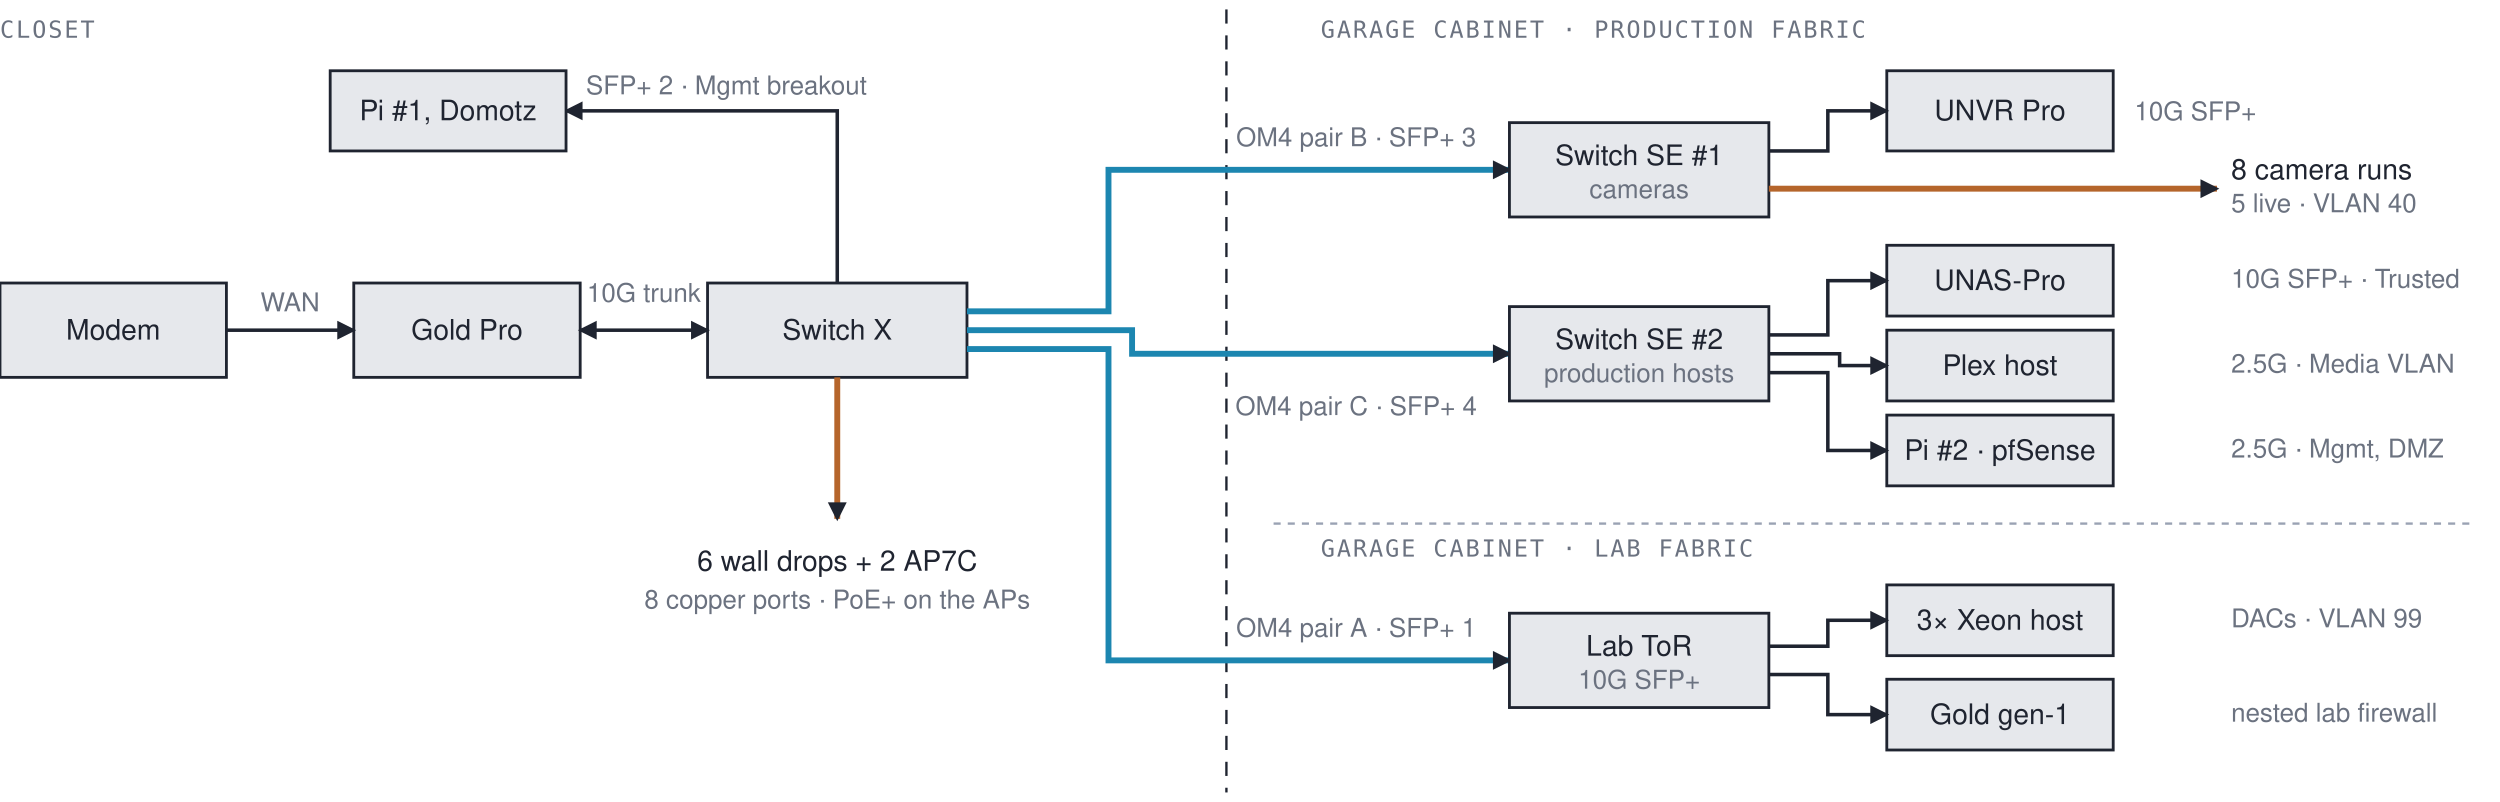
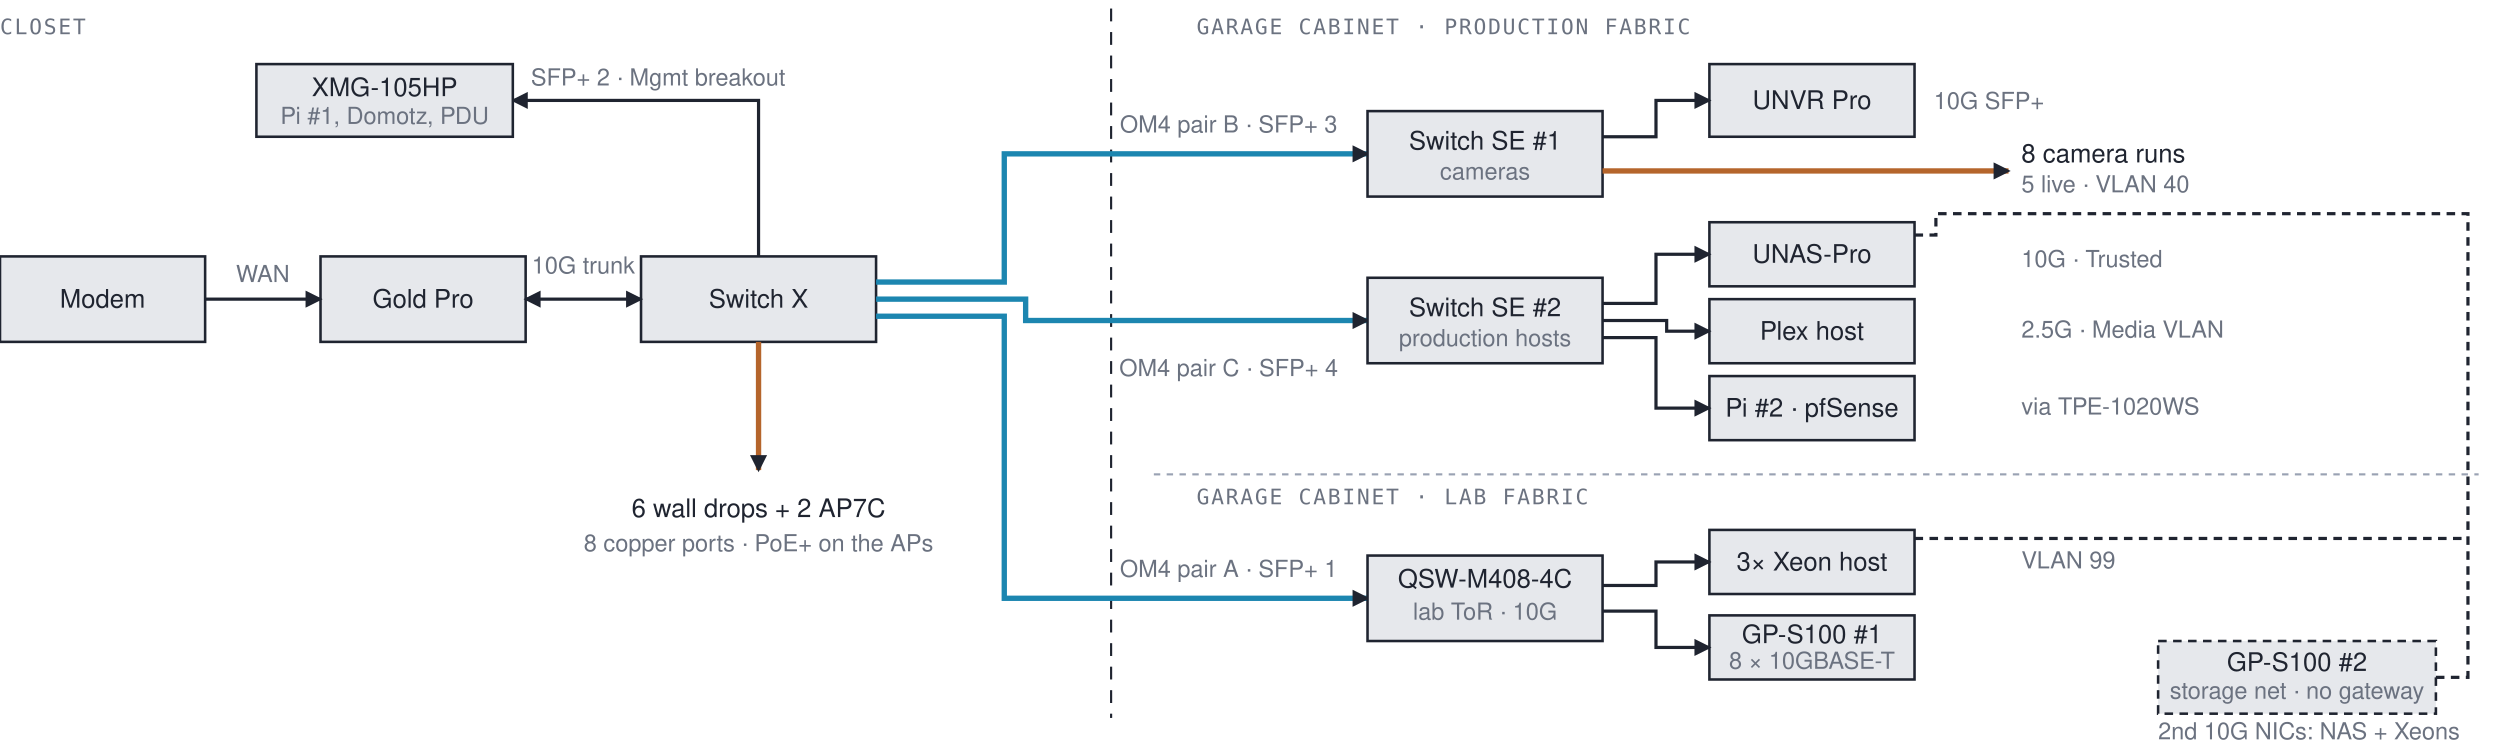
- <svg xmlns="http://www.w3.org/2000/svg" style="background:#f7f7f5" viewBox="0 0 1060 340" role="img" aria-label="Signal path: modem to Gold Pro to Switch X in the closet; Switch X copper to six wall drops and two AP7Cs; three OM4 fiber pairs to the garage cabinet. Pair B feeds Switch SE 1 with the eight camera runs and the UNVR Pro; pair C feeds Switch SE 2 with the UNAS-Pro, the Plex host, a Pi-hole and pfSense. Pair A feeds the lab fabric: the top-of-rack switch with three Xeon hosts and the Gold gen-1.">
+ <svg xmlns="http://www.w3.org/2000/svg" style="background:#f7f7f5" viewBox="0 0 1170 350" role="img" aria-label="Signal path: modem to Gold Pro to Switch X in the closet; Switch X copper to six wall drops and two AP7Cs; three OM4 fiber pairs to the garage cabinet. Pair B feeds Switch SE 1 with the eight camera runs and the UNVR Pro; pair C feeds Switch SE 2 with the UNAS-Pro, the Plex host, a Pi-hole and pfSense. Pair A feeds the lab fabric: the owned QNAP QSW-M408-4C with three Xeon hosts and a GiGaPlus copper switch; a second copper switch is an isolated storage network between the NAS and the Xeons.">
  <style>
  svg { font-family: -apple-system, "Segoe UI", Helvetica, Arial, sans-serif; }
  .lbl { font-size: 12px; fill: #1f2430; }
  .lbl-2 { font-size: 11px; fill: #6b7280; }
  .edge { stroke: #1f2430; stroke-width: 1.5; fill: none; }
  .edge-c { stroke: #b5652b; stroke-width: 2.5; fill: none; }
  .edge-f { stroke: #1c86b0; stroke-width: 2.5; fill: none; }
  .node { fill: #e6e8ec; stroke: #1f2430; stroke-width: 1.2; }
  .lane { font-family: ui-monospace, Menlo, monospace; font-size: 10px; fill: #6b7280; letter-spacing: 0.08em; }
</style>
  <defs>
    <marker id="a2" viewBox="0 0 8 8" refX="7" refY="4" markerWidth="8" markerHeight="8" markerUnits="userSpaceOnUse" orient="auto-start-reverse">
      <path d="M0,0 L8,4 L0,8 z" fill="#1f2430" />
    </marker>
  </defs>
  <text x="0" y="16" class="lane">CLOSET</text>
  <text x="560" y="16" class="lane">GARAGE CABINET · PRODUCTION FABRIC</text>
  <text x="560" y="236" class="lane">GARAGE CABINET · LAB FABRIC</text>
  <line x1="520" y1="4" x2="520" y2="336" stroke="#1f2430" stroke-width="1" stroke-dasharray="6 5" />
-   <line x1="540" y1="222" x2="1050" y2="222" stroke="#9aa2b3" stroke-width="1" stroke-dasharray="3 3" />
+   <line x1="540" y1="222" x2="1160" y2="222" stroke="#9aa2b3" stroke-width="1" stroke-dasharray="3 3" />
  <rect x="0" y="120" width="96" height="40" class="node" />
  <text x="48" y="144" class="lbl" text-anchor="middle">Modem</text>
  <rect x="150" y="120" width="96" height="40" class="node" />
  <text x="198" y="144" class="lbl" text-anchor="middle">Gold Pro</text>
  <rect x="300" y="120" width="110" height="40" class="node" />
  <text x="355" y="144" class="lbl" text-anchor="middle">Switch X</text>
  <line x1="96" y1="140" x2="150" y2="140" class="edge" marker-end="url(#a2)" />
  <text x="123" y="132" class="lbl-2" text-anchor="middle">WAN</text>
  <line x1="246" y1="140" x2="300" y2="140" class="edge" marker-end="url(#a2)" marker-start="url(#a2)" />
  <text x="273" y="128" class="lbl-2" text-anchor="middle">10G trunk</text>
  <path d="M355,160 L355,220" class="edge-c" marker-end="url(#a2)" />
  <text x="355" y="242" class="lbl" text-anchor="middle">6 wall drops + 2 AP7C</text>
  <text x="355" y="258" class="lbl-2" text-anchor="middle">8 copper ports · PoE+ on the APs</text>
  <path d="M355,120 L355,47 L240,47" class="edge" marker-end="url(#a2)" />
  <text x="308" y="40" class="lbl-2" text-anchor="middle">SFP+ 2 · Mgmt breakout</text>
-   <rect x="140" y="30" width="100" height="34" class="node" />
-   <text x="190" y="51" class="lbl" text-anchor="middle">Pi #1, Domotz</text>
+   <rect x="120" y="30" width="120" height="34" class="node" />
+   <text x="180" y="45" class="lbl" text-anchor="middle">XMG-105HP</text>
+   <text x="180" y="58" class="lbl-2" text-anchor="middle">Pi #1, Domotz, PDU</text>
  <path d="M410,132 L470,132 L470,72 L640,72" class="edge-f" marker-end="url(#a2)" />
  <text x="575" y="62" class="lbl-2" text-anchor="middle">OM4 pair B · SFP+ 3</text>
  <path d="M410,140 L480,140 L480,150 L640,150" class="edge-f" marker-end="url(#a2)" />
  <text x="575" y="176" class="lbl-2" text-anchor="middle">OM4 pair C · SFP+ 4</text>
  <path d="M410,148 L470,148 L470,280 L640,280" class="edge-f" marker-end="url(#a2)" />
  <text x="575" y="270" class="lbl-2" text-anchor="middle">OM4 pair A · SFP+ 1</text>
  <rect x="640" y="52" width="110" height="40" class="node" />
  <text x="695" y="70" class="lbl" text-anchor="middle">Switch SE #1</text>
  <text x="695" y="84" class="lbl-2" text-anchor="middle">cameras</text>
  <rect x="640" y="130" width="110" height="40" class="node" />
  <text x="695" y="148" class="lbl" text-anchor="middle">Switch SE #2</text>
  <text x="695" y="162" class="lbl-2" text-anchor="middle">production hosts</text>
  <rect x="800" y="30" width="96" height="34" class="node" />
  <text x="848" y="51" class="lbl" text-anchor="middle">UNVR Pro</text>
  <path d="M750,64 L775,64 L775,47 L800,47" class="edge" marker-end="url(#a2)" />
  <text x="905" y="51" class="lbl-2">10G SFP+</text>
  <path d="M750,80 L940,80" class="edge-c" marker-end="url(#a2)" />
  <text x="946" y="76" class="lbl">8 camera runs</text>
  <text x="946" y="90" class="lbl-2">5 live · VLAN 40</text>
  <rect x="800" y="104" width="96" height="30" class="node" />
  <text x="848" y="123" class="lbl" text-anchor="middle">UNAS-Pro</text>
  <rect x="800" y="140" width="96" height="30" class="node" />
  <text x="848" y="159" class="lbl" text-anchor="middle">Plex host</text>
  <rect x="800" y="176" width="96" height="30" class="node" />
  <text x="848" y="195" class="lbl" text-anchor="middle">Pi #2 · pfSense</text>
  <path d="M750,142 L775,142 L775,119 L800,119" class="edge" marker-end="url(#a2)" />
  <path d="M750,150 L780,150 L780,155 L800,155" class="edge" marker-end="url(#a2)" />
  <path d="M750,158 L775,158 L775,191 L800,191" class="edge" marker-end="url(#a2)" />
-   <text x="946" y="122" class="lbl-2">10G SFP+ · Trusted</text>
+   <text x="946" y="125" class="lbl-2">10G · Trusted</text>
  <text x="946" y="158" class="lbl-2">2.5G · Media VLAN</text>
-   <text x="946" y="194" class="lbl-2">2.5G · Mgmt, DMZ</text>
+   <text x="946" y="194" class="lbl-2">via TPE-1020WS</text>
  <rect x="640" y="260" width="110" height="40" class="node" />
-   <text x="695" y="278" class="lbl" text-anchor="middle">Lab ToR</text>
-   <text x="695" y="292" class="lbl-2" text-anchor="middle">10G SFP+</text>
+   <text x="695" y="275" class="lbl" text-anchor="middle">QSW-M408-4C</text>
+   <text x="695" y="290" class="lbl-2" text-anchor="middle">lab ToR · 10G</text>
  <rect x="800" y="248" width="96" height="30" class="node" />
  <text x="848" y="267" class="lbl" text-anchor="middle">3× Xeon host</text>
  <rect x="800" y="288" width="96" height="30" class="node" />
-   <text x="848" y="307" class="lbl" text-anchor="middle">Gold gen-1</text>
+   <text x="848" y="301" class="lbl" text-anchor="middle">GP-S100 #1</text>
+   <text x="848" y="313" class="lbl-2" text-anchor="middle">8 × 10GBASE-T</text>
  <path d="M750,274 L775,274 L775,263 L800,263" class="edge" marker-end="url(#a2)" />
  <path d="M750,286 L775,286 L775,303 L800,303" class="edge" marker-end="url(#a2)" />
-   <text x="946" y="266" class="lbl-2">DACs · VLAN 99</text>
-   <text x="946" y="306" class="lbl-2">nested lab firewall</text>
+   <text x="946" y="266" class="lbl-2">VLAN 99</text>
+   <rect x="1010" y="300" width="130" height="34" class="node" stroke-dasharray="4 3" />
+   <text x="1075" y="314" class="lbl" text-anchor="middle">GP-S100 #2</text>
+   <text x="1075" y="327" class="lbl-2" text-anchor="middle">storage net · no gateway</text>
+   <path d="M896,110 L906,110 L906,100 L1155,100 L1155,317 L1140,317" class="edge" stroke-dasharray="4 3" />
+   <path d="M896,252 L1155,252" class="edge" stroke-dasharray="4 3" />
+   <text x="1010" y="346" class="lbl-2">2nd 10G NICs: NAS + Xeons</text>
</svg>
